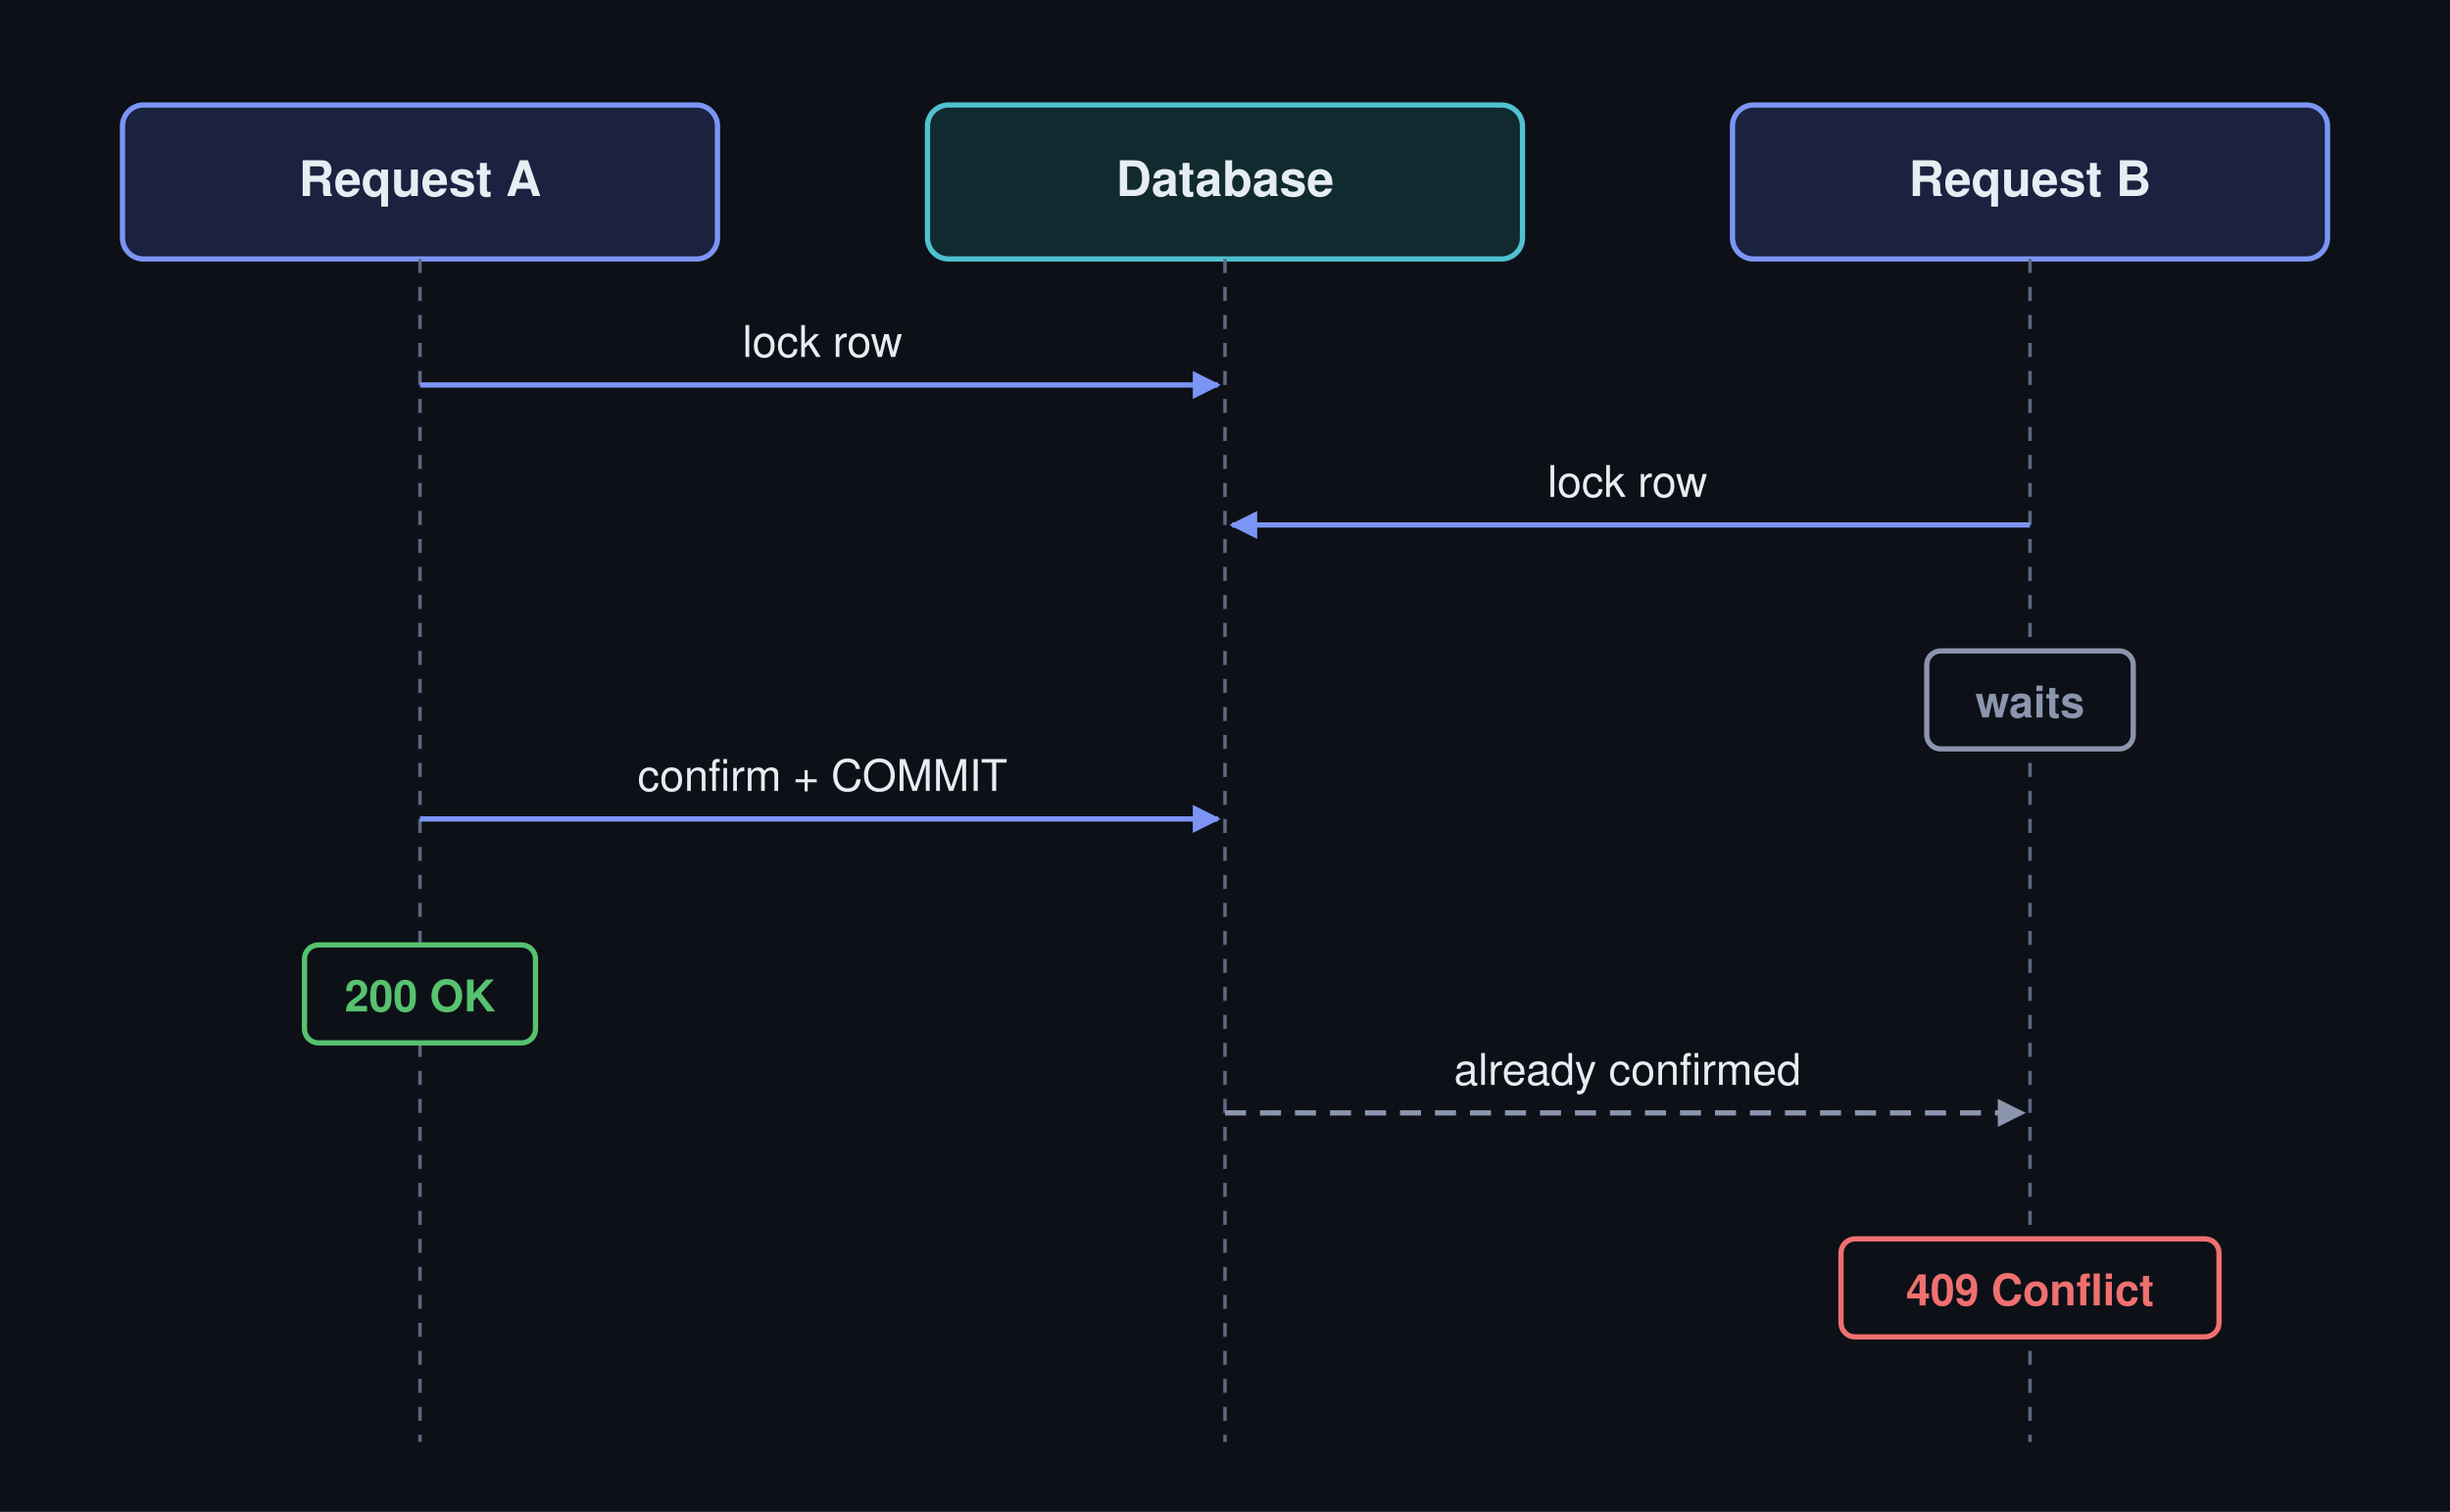
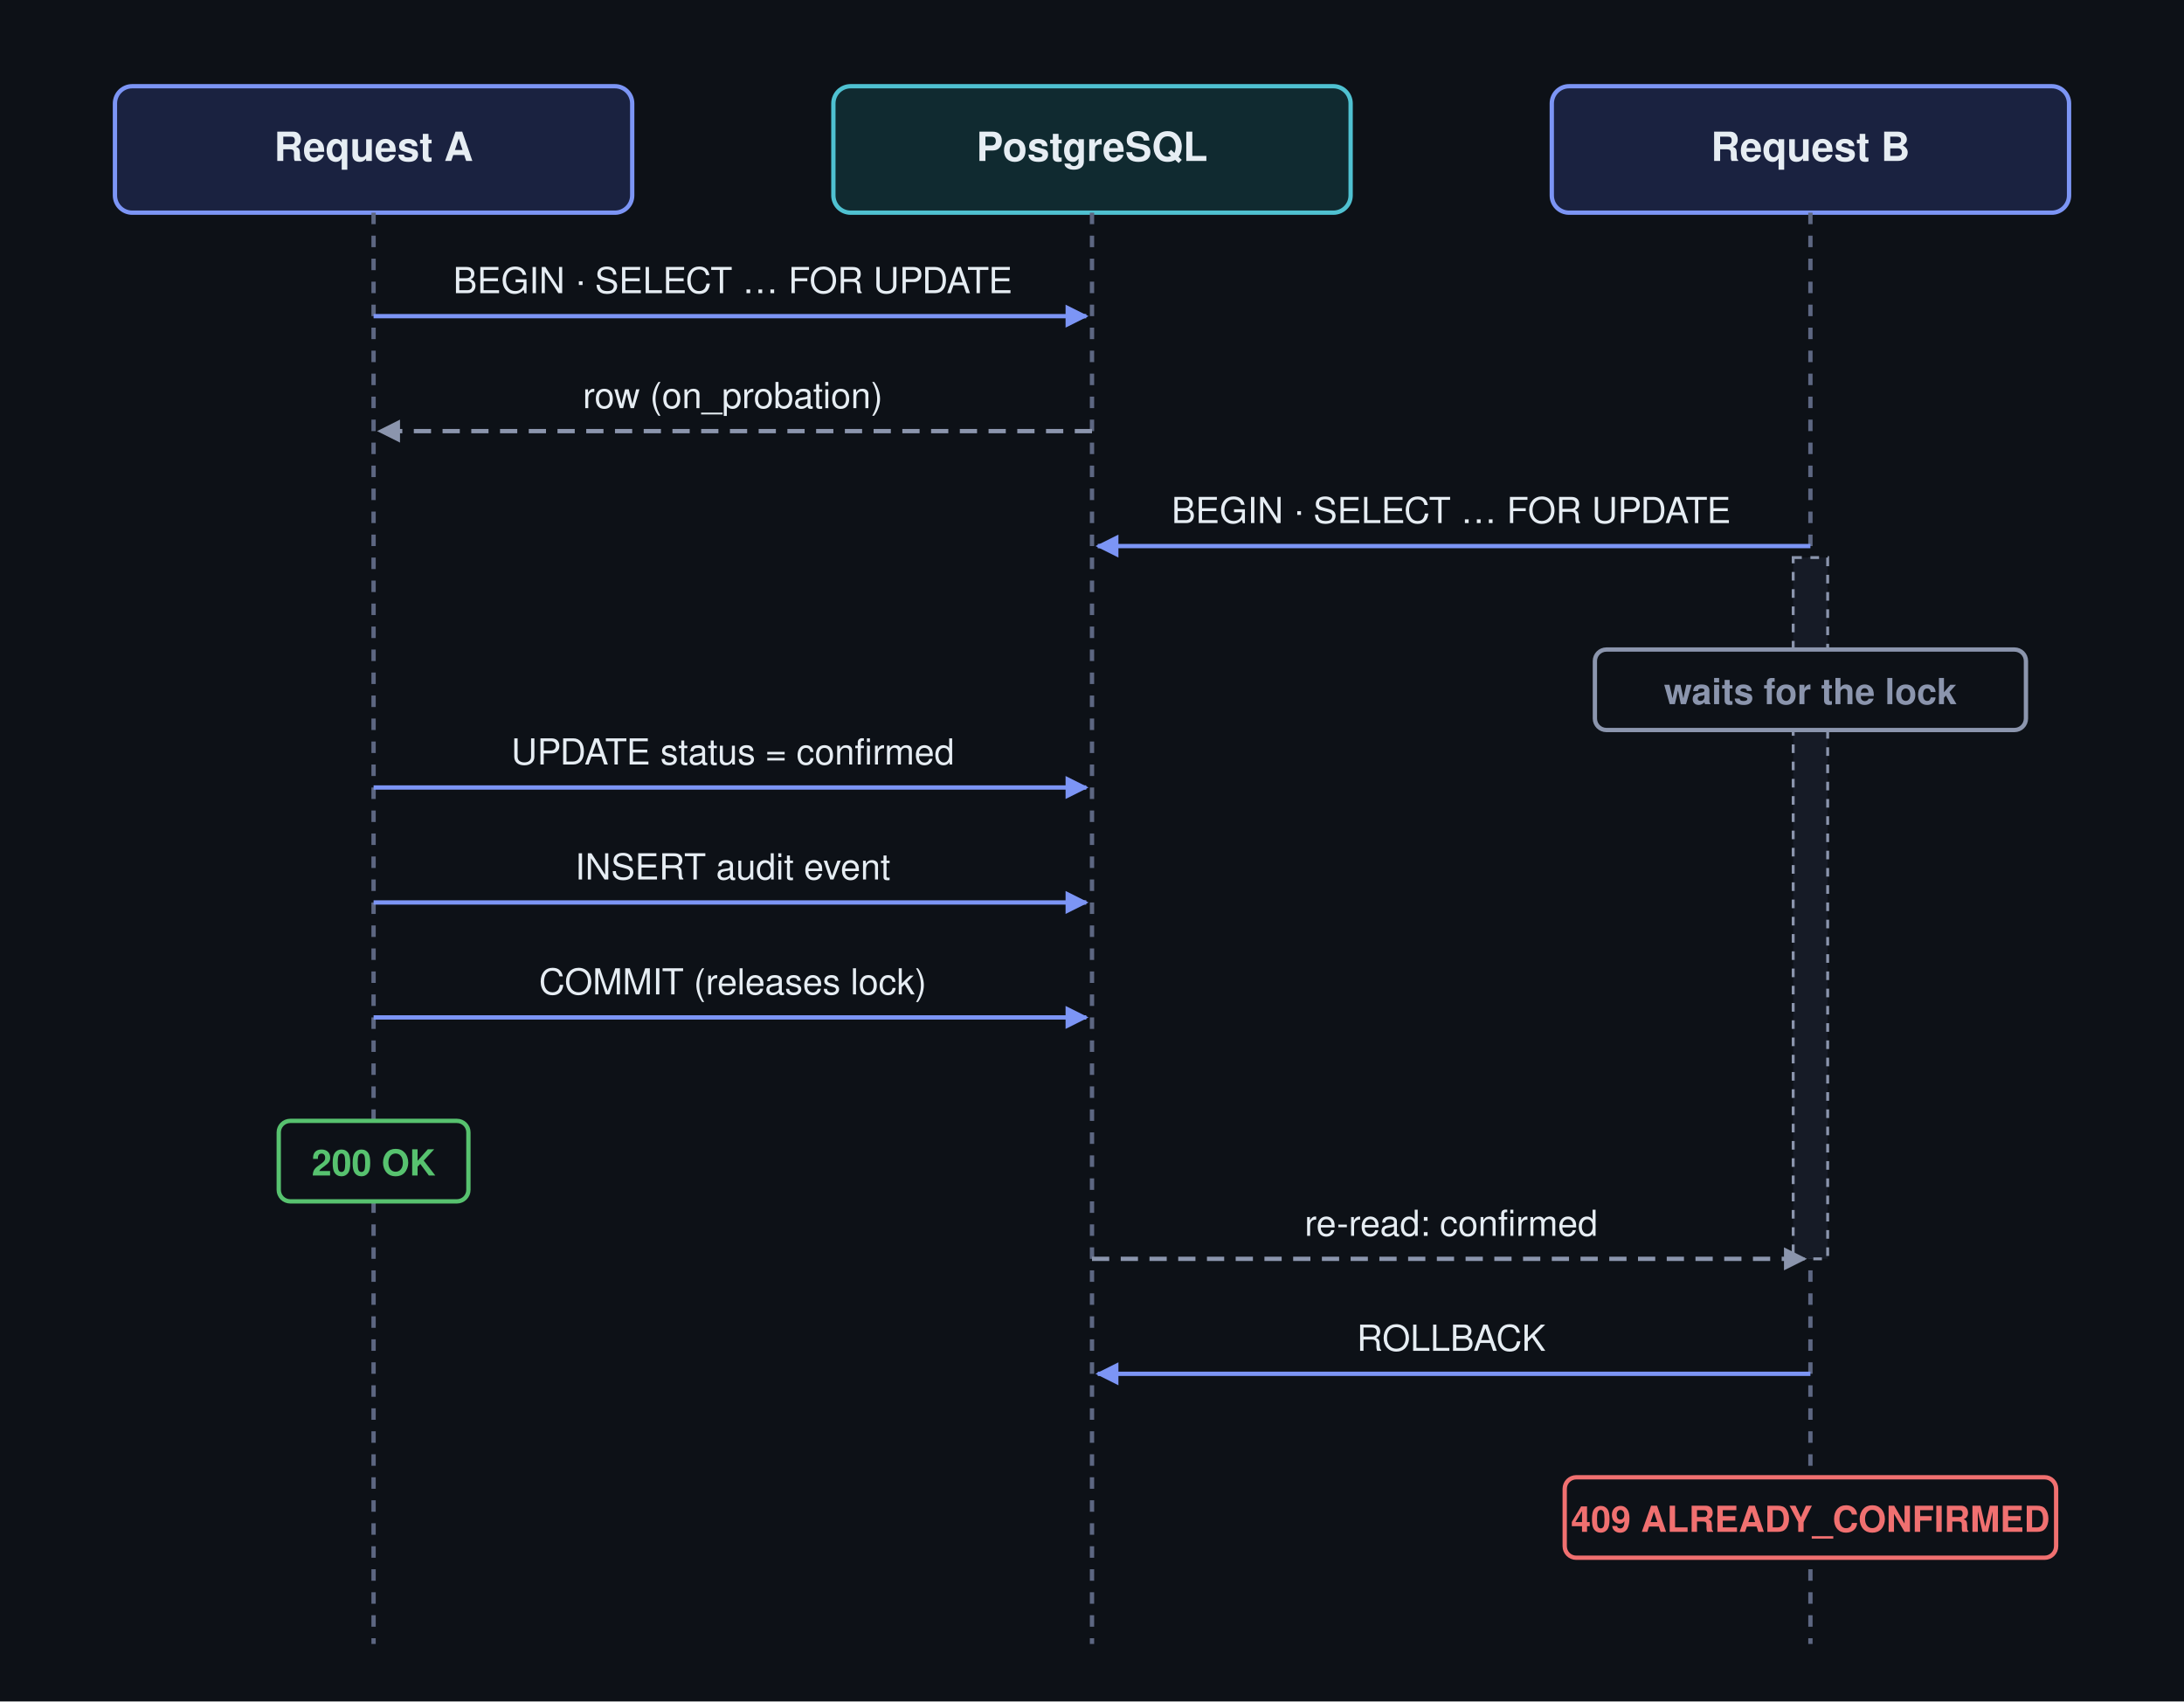
- <svg xmlns="http://www.w3.org/2000/svg" viewBox="0 0 700 432" width="700" height="432" role="img" aria-labelledby="title desc">
+ <svg xmlns="http://www.w3.org/2000/svg" viewBox="0 0 760 592" width="760" height="592" role="img" aria-labelledby="title desc">
  <defs>
    <marker id="head-ok" viewBox="0 0 10 10" refX="9" refY="5" markerWidth="8" markerHeight="8" orient="auto-start-reverse" markerUnits="userSpaceOnUse">
      <path d="M0,0 L10,5 L0,10 z" fill="#57c26f" />
    </marker>
    <marker id="head-err" viewBox="0 0 10 10" refX="9" refY="5" markerWidth="8" markerHeight="8" orient="auto-start-reverse" markerUnits="userSpaceOnUse">
      <path d="M0,0 L10,5 L0,10 z" fill="#f07070" />
    </marker>
    <marker id="head-main" viewBox="0 0 10 10" refX="9" refY="5" markerWidth="8" markerHeight="8" orient="auto-start-reverse" markerUnits="userSpaceOnUse">
      <path d="M0,0 L10,5 L0,10 z" fill="#7c95f5" />
    </marker>
    <marker id="head-muted" viewBox="0 0 10 10" refX="9" refY="5" markerWidth="8" markerHeight="8" orient="auto-start-reverse" markerUnits="userSpaceOnUse">
      <path d="M0,0 L10,5 L0,10 z" fill="#8b95ad" />
    </marker>
  </defs>
-   <rect width="700" height="432" fill="#0d1117" />
-   <rect x="35" y="30" width="170" height="44" rx="6" fill="#1a2240" stroke="#7c95f5" stroke-width="1.5" />
-   <text x="120" y="56" font-family="'Segoe UI', system-ui, -apple-system, Helvetica, Arial, sans-serif" font-size="14" font-weight="600" fill="#e6edf3" text-anchor="middle">Request A</text>
-   <line x1="120" y1="74" x2="120" y2="412" stroke="#5d6782" stroke-width="1" stroke-dasharray="4 4" />
-   <rect x="265" y="30" width="170" height="44" rx="6" fill="#102a30" stroke="#4fc1d1" stroke-width="1.5" />
-   <text x="350" y="56" font-family="'Segoe UI', system-ui, -apple-system, Helvetica, Arial, sans-serif" font-size="14" font-weight="600" fill="#e6edf3" text-anchor="middle">Database</text>
-   <line x1="350" y1="74" x2="350" y2="412" stroke="#5d6782" stroke-width="1" stroke-dasharray="4 4" />
-   <rect x="495" y="30" width="170" height="44" rx="6" fill="#1a2240" stroke="#7c95f5" stroke-width="1.5" />
-   <text x="580" y="56" font-family="'Segoe UI', system-ui, -apple-system, Helvetica, Arial, sans-serif" font-size="14" font-weight="600" fill="#e6edf3" text-anchor="middle">Request B</text>
-   <line x1="580" y1="74" x2="580" y2="412" stroke="#5d6782" stroke-width="1" stroke-dasharray="4 4" />
-   <path d="M 120 110 L 348 110" fill="none" stroke="#7c95f5" stroke-width="1.5" marker-end="url(#head-main)" />
-   <text x="235" y="102" font-family="'Segoe UI', system-ui, -apple-system, Helvetica, Arial, sans-serif" font-size="12.5" font-weight="400" fill="#e6edf3" text-anchor="middle">lock row</text>
-   <path d="M 580 150 L 352 150" fill="none" stroke="#7c95f5" stroke-width="1.5" marker-end="url(#head-main)" />
-   <text x="465" y="142" font-family="'Segoe UI', system-ui, -apple-system, Helvetica, Arial, sans-serif" font-size="12.5" font-weight="400" fill="#e6edf3" text-anchor="middle">lock row</text>
-   <rect x="550.5" y="186" width="59" height="28" rx="4" fill="#0d1117" stroke="#8b95ad" stroke-width="1.5" />
-   <text x="580" y="205" font-family="'Segoe UI', system-ui, -apple-system, Helvetica, Arial, sans-serif" font-size="12.5" font-weight="600" fill="#8b95ad" text-anchor="middle">waits</text>
-   <path d="M 120 234 L 348 234" fill="none" stroke="#7c95f5" stroke-width="1.5" marker-end="url(#head-main)" />
-   <text x="235" y="226" font-family="'Segoe UI', system-ui, -apple-system, Helvetica, Arial, sans-serif" font-size="12.5" font-weight="400" fill="#e6edf3" text-anchor="middle">confirm + COMMIT</text>
-   <rect x="87" y="270" width="66" height="28" rx="4" fill="#0d1117" stroke="#57c26f" stroke-width="1.5" />
-   <text x="120" y="289" font-family="'Segoe UI', system-ui, -apple-system, Helvetica, Arial, sans-serif" font-size="12.5" font-weight="600" fill="#57c26f" text-anchor="middle">200 OK</text>
-   <path d="M 350 318 L 578 318" fill="none" stroke="#8b95ad" stroke-width="1.5" stroke-dasharray="6 4" marker-end="url(#head-muted)" />
-   <text x="465" y="310" font-family="'Segoe UI', system-ui, -apple-system, Helvetica, Arial, sans-serif" font-size="12.5" font-weight="400" fill="#e6edf3" text-anchor="middle">already confirmed</text>
-   <rect x="526" y="354" width="108" height="28" rx="4" fill="#0d1117" stroke="#f07070" stroke-width="1.5" />
-   <text x="580" y="373" font-family="'Segoe UI', system-ui, -apple-system, Helvetica, Arial, sans-serif" font-size="12.5" font-weight="600" fill="#f07070" text-anchor="middle">409 Conflict</text>
+   <rect width="760" height="592" fill="#0d1117" />
+   <rect x="40" y="30" width="180" height="44" rx="6" fill="#1a2240" stroke="#7c95f5" stroke-width="1.5" />
+   <text x="130" y="56" font-family="'Segoe UI', system-ui, -apple-system, Helvetica, Arial, sans-serif" font-size="14" font-weight="600" fill="#e6edf3" text-anchor="middle">Request A</text>
+   <line x1="130" y1="74" x2="130" y2="572" stroke="#5d6782" stroke-width="1.5" stroke-dasharray="4 4" />
+   <rect x="290" y="30" width="180" height="44" rx="6" fill="#102a30" stroke="#4fc1d1" stroke-width="1.5" />
+   <text x="380" y="56" font-family="'Segoe UI', system-ui, -apple-system, Helvetica, Arial, sans-serif" font-size="14" font-weight="600" fill="#e6edf3" text-anchor="middle">PostgreSQL</text>
+   <line x1="380" y1="74" x2="380" y2="572" stroke="#5d6782" stroke-width="1.5" stroke-dasharray="4 4" />
+   <rect x="540" y="30" width="180" height="44" rx="6" fill="#1a2240" stroke="#7c95f5" stroke-width="1.5" />
+   <text x="630" y="56" font-family="'Segoe UI', system-ui, -apple-system, Helvetica, Arial, sans-serif" font-size="14" font-weight="600" fill="#e6edf3" text-anchor="middle">Request B</text>
+   <line x1="630" y1="74" x2="630" y2="572" stroke="#5d6782" stroke-width="1.5" stroke-dasharray="4 4" />
+   <rect x="624" y="194" width="12" height="244" fill="#161b26" stroke="#8b95ad" stroke-dasharray="3 3" />
+   <path d="M 130 110 L 378 110" fill="none" stroke="#7c95f5" stroke-width="1.5" marker-end="url(#head-main)" />
+   <text x="255" y="102" font-family="'Segoe UI', system-ui, -apple-system, Helvetica, Arial, sans-serif" font-size="12.5" font-weight="400" fill="#e6edf3" text-anchor="middle">BEGIN · SELECT … FOR UPDATE</text>
+   <path d="M 380 150 L 132 150" fill="none" stroke="#8b95ad" stroke-width="1.5" stroke-dasharray="6 4" marker-end="url(#head-muted)" />
+   <text x="255" y="142" font-family="'Segoe UI', system-ui, -apple-system, Helvetica, Arial, sans-serif" font-size="12.5" font-weight="400" fill="#e6edf3" text-anchor="middle">row (on_probation)</text>
+   <path d="M 630 190 L 382 190" fill="none" stroke="#7c95f5" stroke-width="1.5" marker-end="url(#head-main)" />
+   <text x="505" y="182" font-family="'Segoe UI', system-ui, -apple-system, Helvetica, Arial, sans-serif" font-size="12.5" font-weight="400" fill="#e6edf3" text-anchor="middle">BEGIN · SELECT … FOR UPDATE</text>
+   <rect x="555" y="226" width="150" height="28" rx="4" fill="#0d1117" stroke="#8b95ad" stroke-width="1.5" />
+   <text x="630" y="245" font-family="'Segoe UI', system-ui, -apple-system, Helvetica, Arial, sans-serif" font-size="12.5" font-weight="600" fill="#8b95ad" text-anchor="middle">waits for the lock</text>
+   <path d="M 130 274 L 378 274" fill="none" stroke="#7c95f5" stroke-width="1.5" marker-end="url(#head-main)" />
+   <text x="255" y="266" font-family="'Segoe UI', system-ui, -apple-system, Helvetica, Arial, sans-serif" font-size="12.5" font-weight="400" fill="#e6edf3" text-anchor="middle">UPDATE status = confirmed</text>
+   <path d="M 130 314 L 378 314" fill="none" stroke="#7c95f5" stroke-width="1.5" marker-end="url(#head-main)" />
+   <text x="255" y="306" font-family="'Segoe UI', system-ui, -apple-system, Helvetica, Arial, sans-serif" font-size="12.5" font-weight="400" fill="#e6edf3" text-anchor="middle">INSERT audit event</text>
+   <path d="M 130 354 L 378 354" fill="none" stroke="#7c95f5" stroke-width="1.5" marker-end="url(#head-main)" />
+   <text x="255" y="346" font-family="'Segoe UI', system-ui, -apple-system, Helvetica, Arial, sans-serif" font-size="12.5" font-weight="400" fill="#e6edf3" text-anchor="middle">COMMIT (releases lock)</text>
+   <rect x="97" y="390" width="66" height="28" rx="4" fill="#0d1117" stroke="#57c26f" stroke-width="1.5" />
+   <text x="130" y="409" font-family="'Segoe UI', system-ui, -apple-system, Helvetica, Arial, sans-serif" font-size="12.5" font-weight="600" fill="#57c26f" text-anchor="middle">200 OK</text>
+   <path d="M 380 438 L 628 438" fill="none" stroke="#8b95ad" stroke-width="1.5" stroke-dasharray="6 4" marker-end="url(#head-muted)" />
+   <text x="505" y="430" font-family="'Segoe UI', system-ui, -apple-system, Helvetica, Arial, sans-serif" font-size="12.5" font-weight="400" fill="#e6edf3" text-anchor="middle">re-read: confirmed</text>
+   <path d="M 630 478 L 382 478" fill="none" stroke="#7c95f5" stroke-width="1.5" marker-end="url(#head-main)" />
+   <text x="505" y="470" font-family="'Segoe UI', system-ui, -apple-system, Helvetica, Arial, sans-serif" font-size="12.5" font-weight="400" fill="#e6edf3" text-anchor="middle">ROLLBACK</text>
+   <rect x="544.5" y="514" width="171" height="28" rx="4" fill="#0d1117" stroke="#f07070" stroke-width="1.5" />
+   <text x="630" y="533" font-family="'Segoe UI', system-ui, -apple-system, Helvetica, Arial, sans-serif" font-size="12.5" font-weight="600" fill="#f07070" text-anchor="middle">409 ALREADY_CONFIRMED</text>
</svg>
